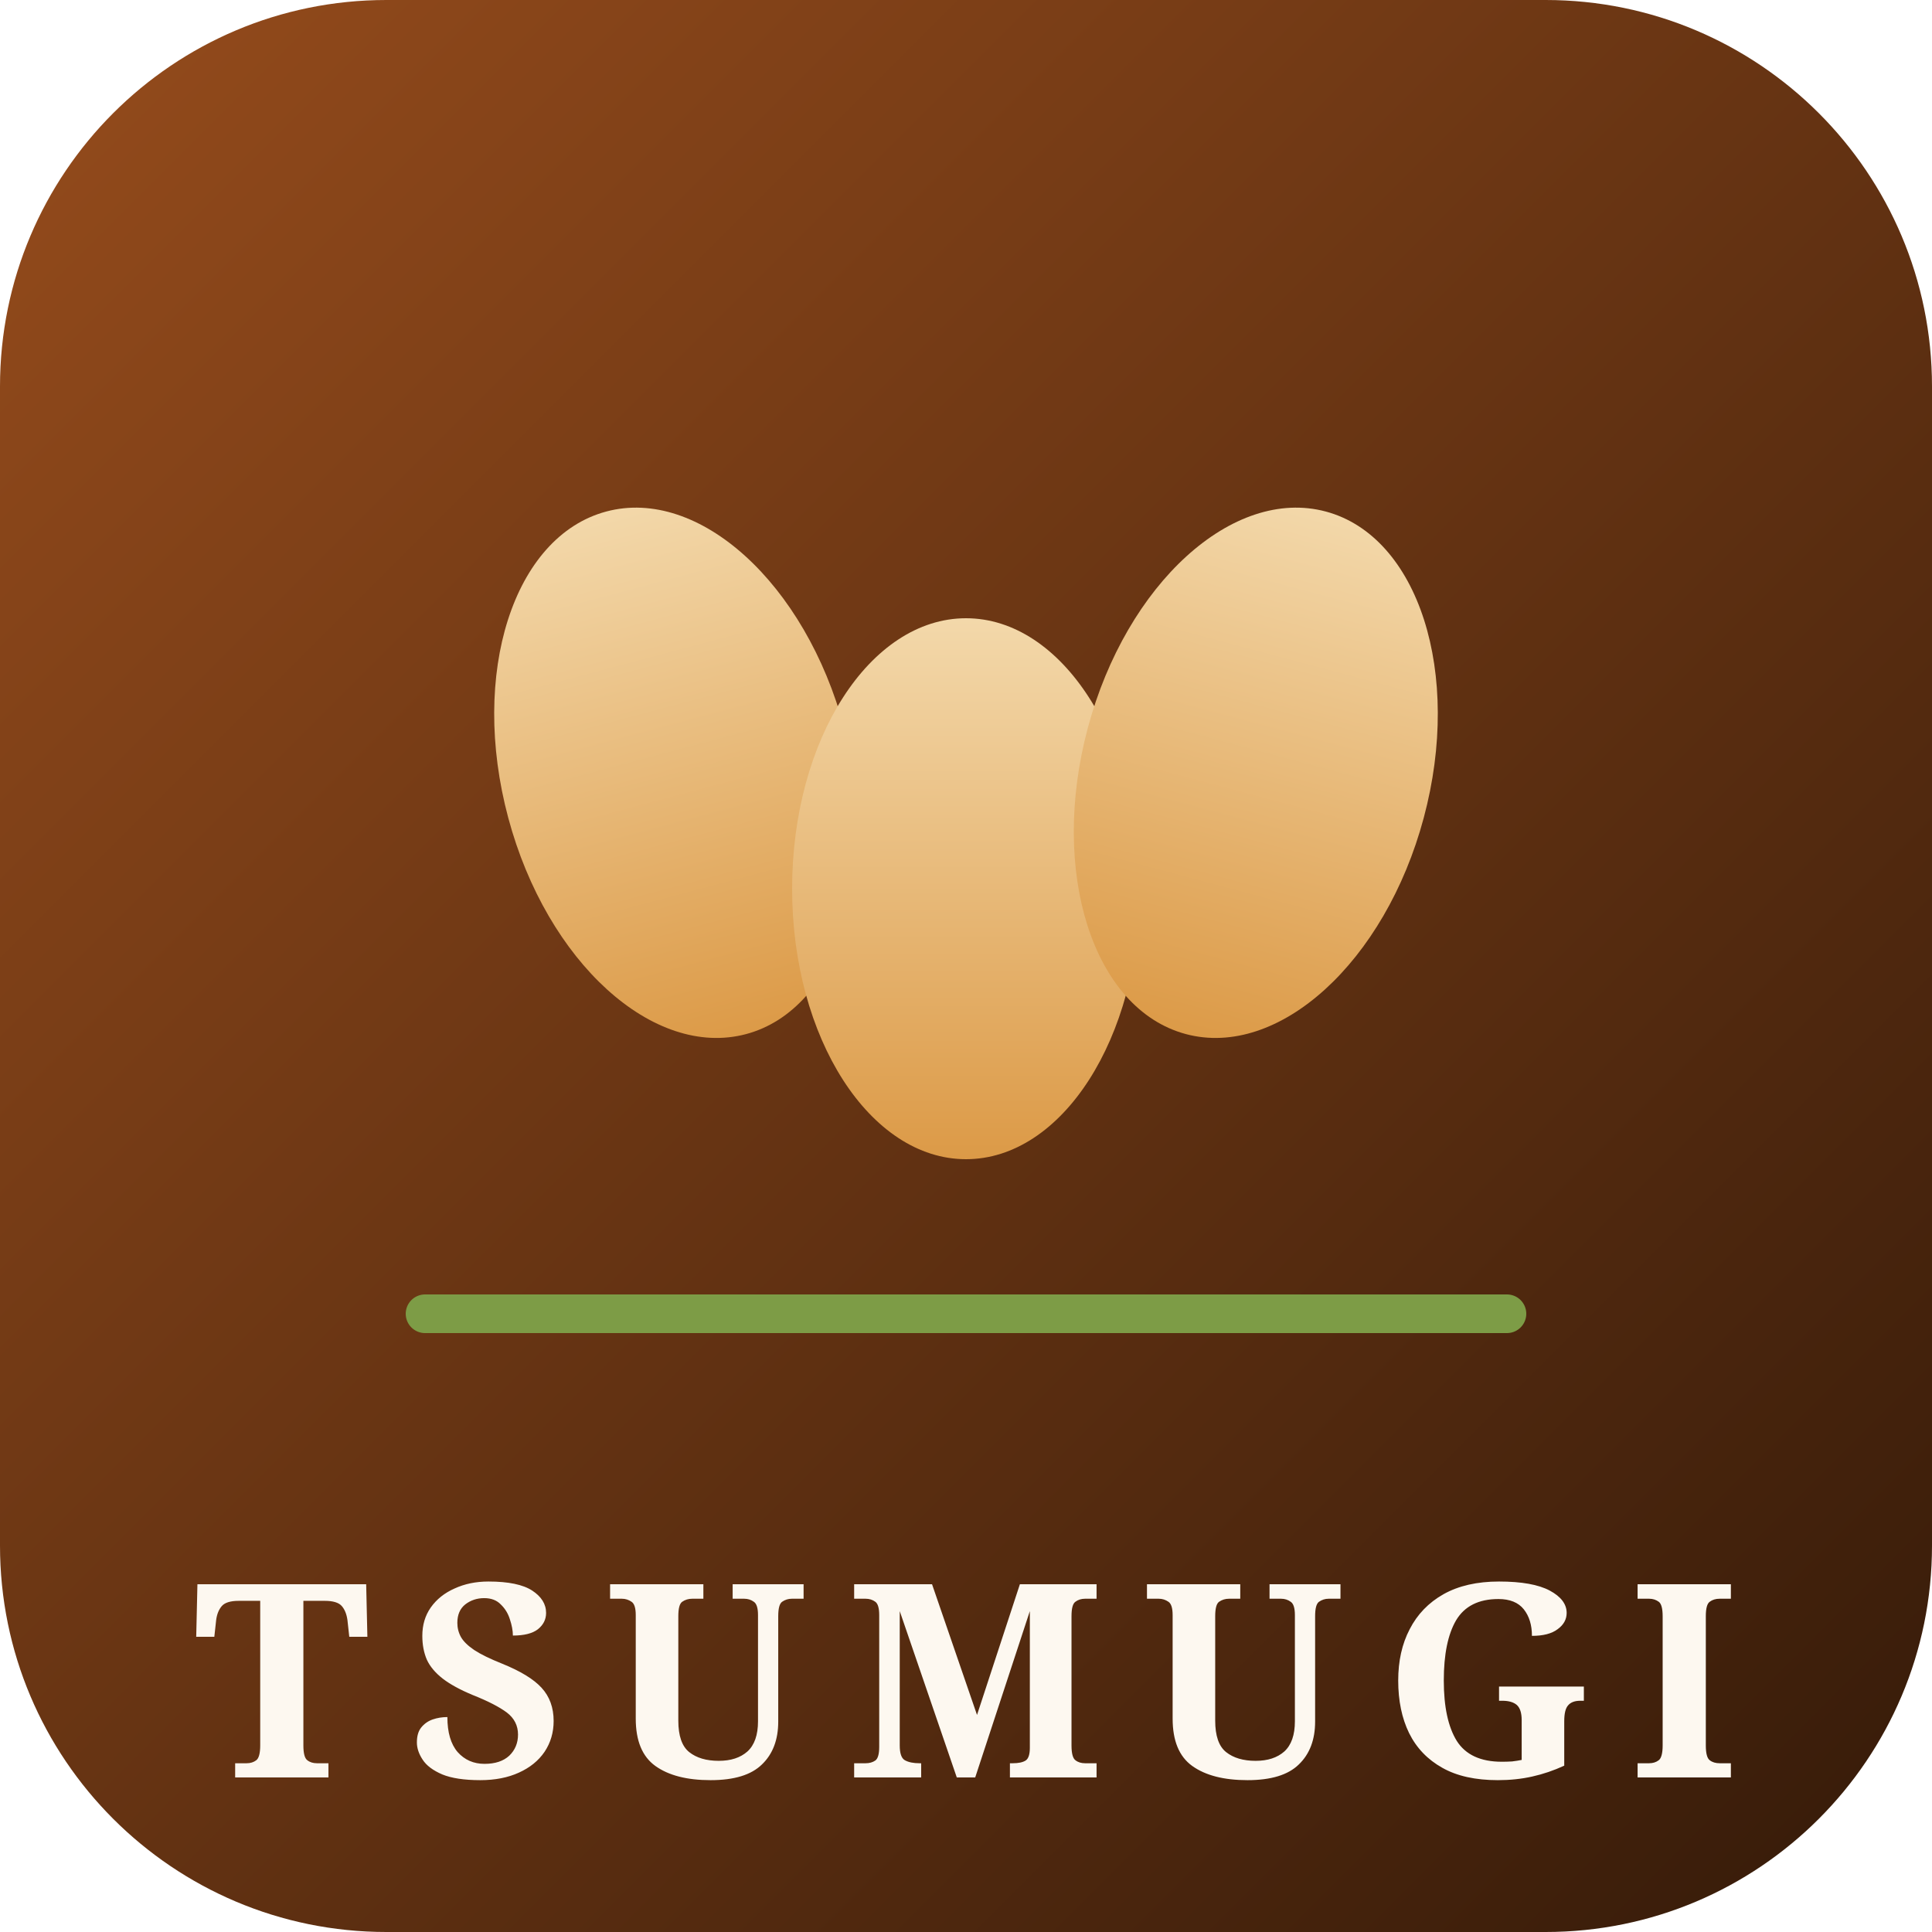
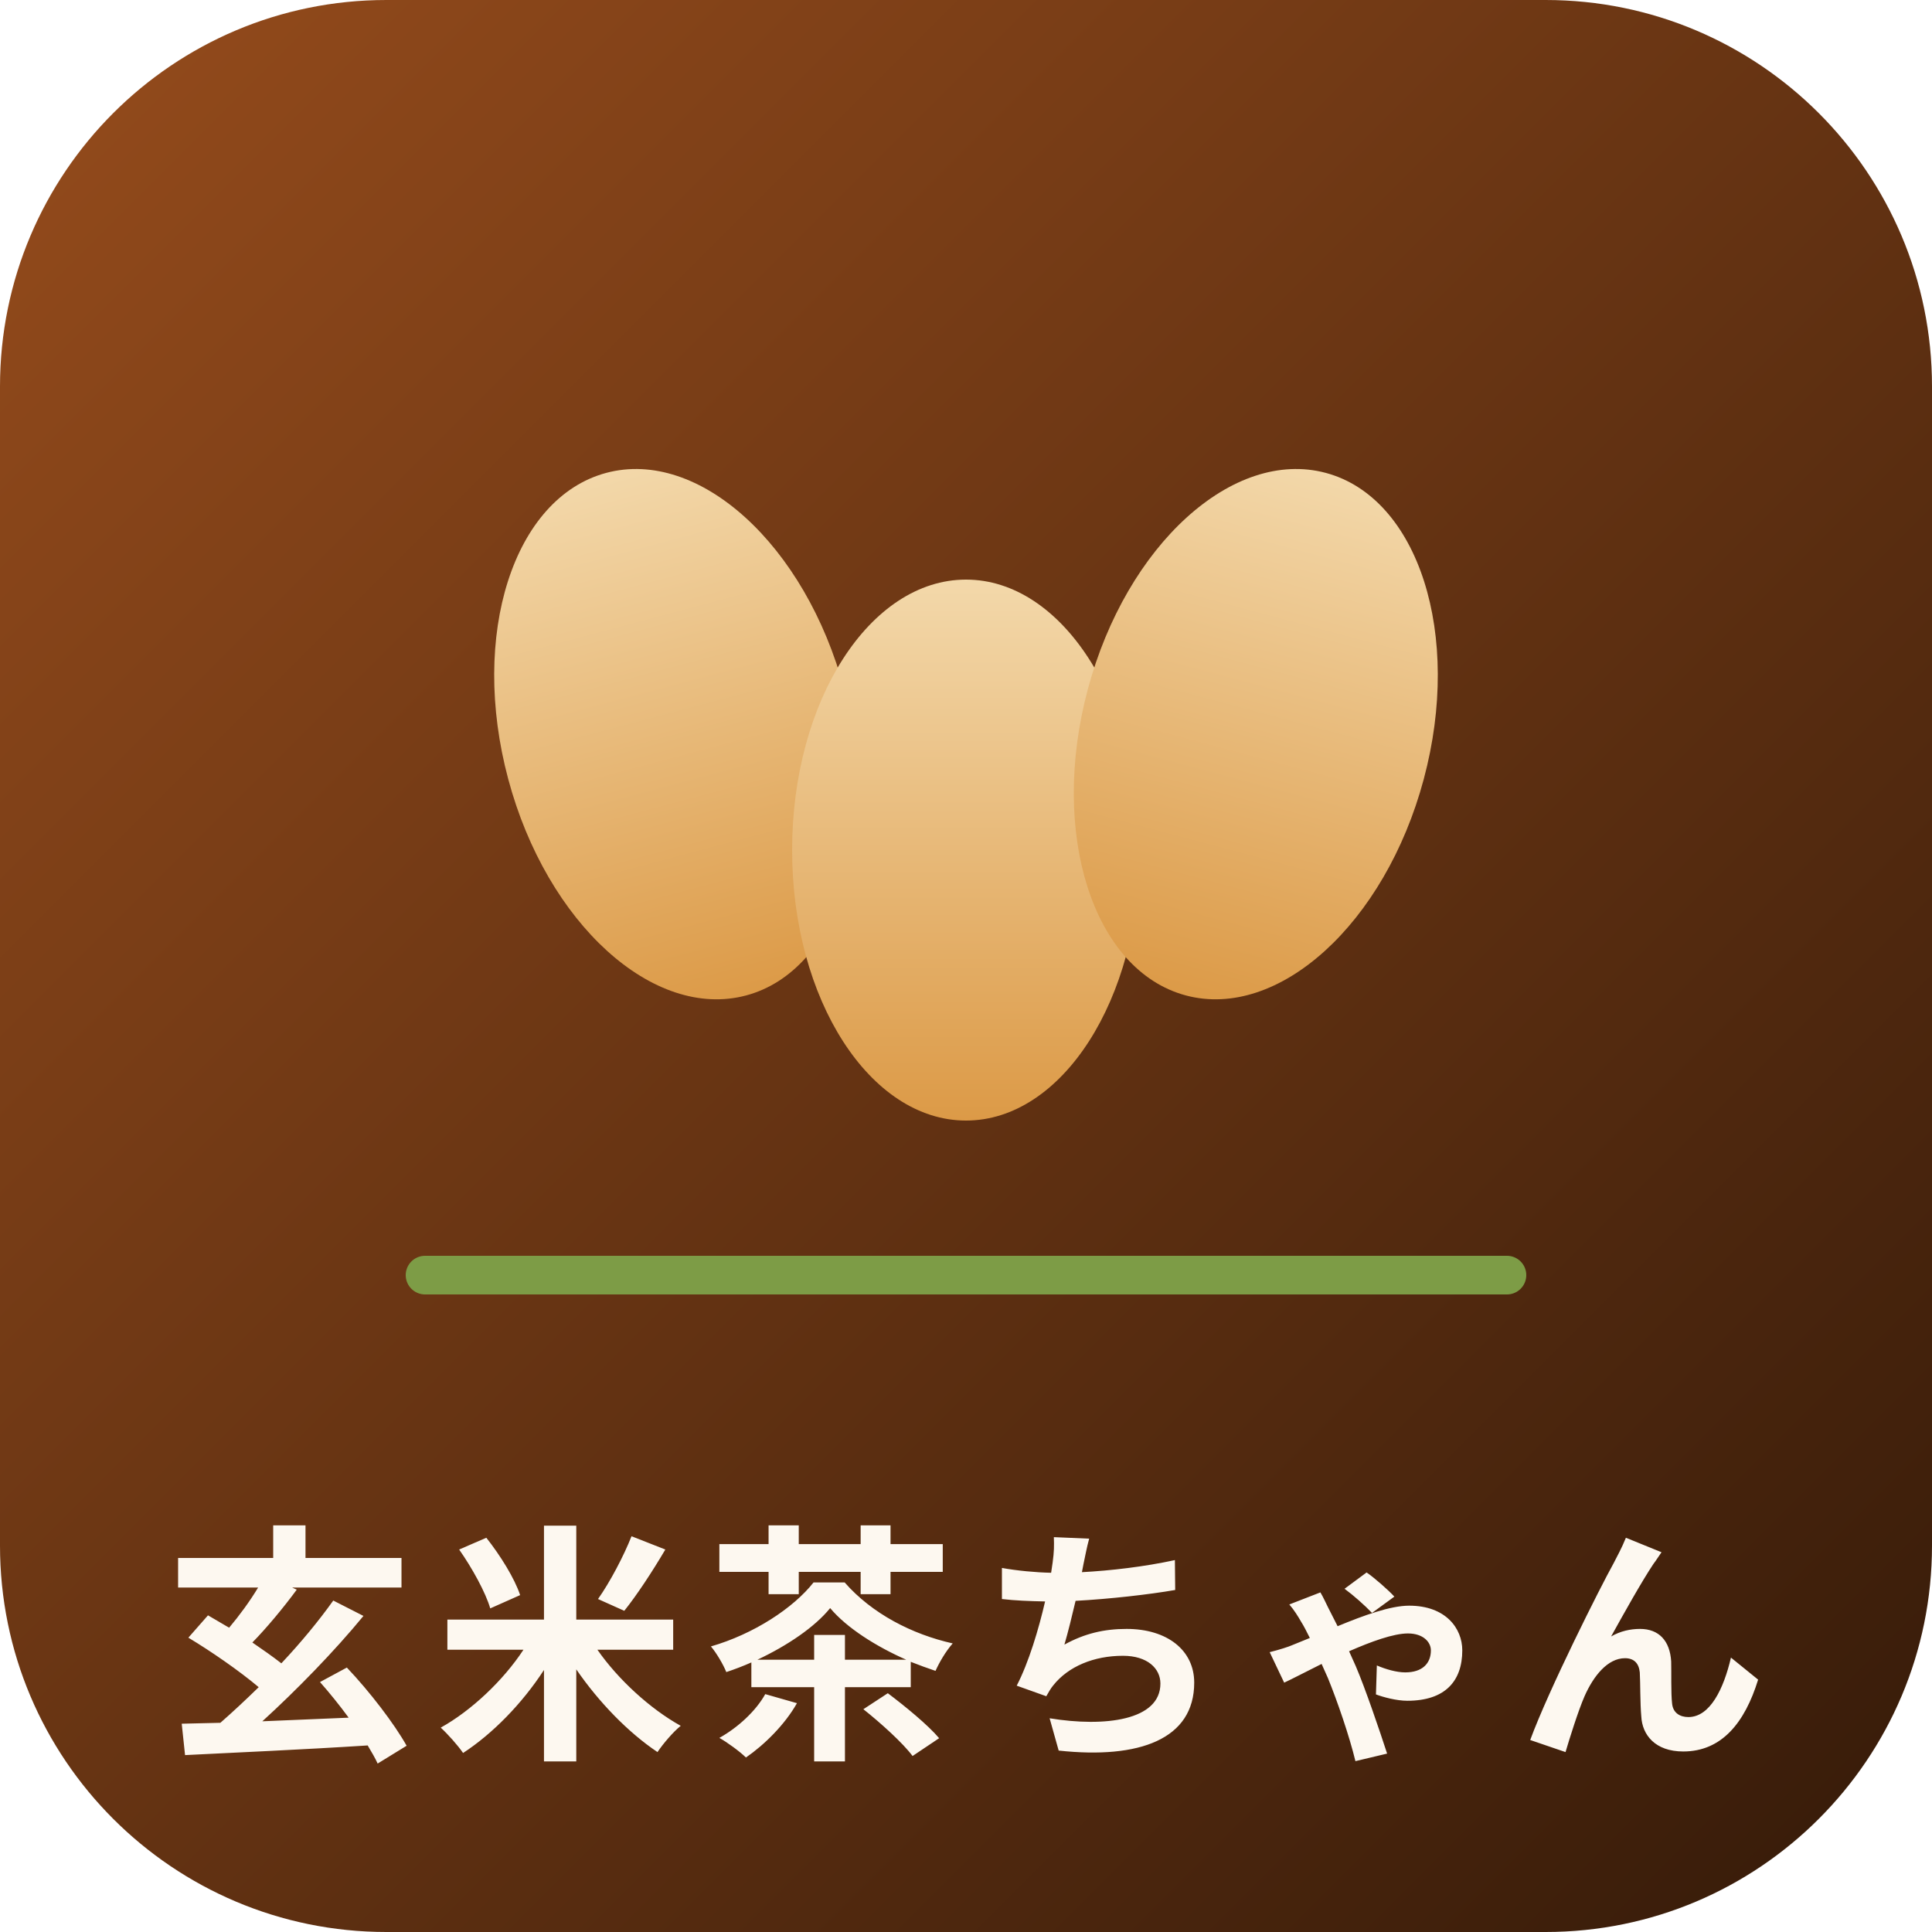
<svg xmlns="http://www.w3.org/2000/svg" viewBox="0 0 100 100" width="100" height="100">
  <defs>
-     <linearGradient id="tg-bg" x1="0%" y1="0%" x2="100%" y2="100%">
+     <linearGradient id="gc-bg" x1="0%" y1="0%" x2="100%" y2="100%">
      <stop offset="0%" stop-color="#964c1c" />
      <stop offset="100%" stop-color="#341a09" />
    </linearGradient>
-     <linearGradient id="tg-grain" x1="0%" y1="0%" x2="0%" y2="100%">
+     <linearGradient id="gc-grain" x1="0%" y1="0%" x2="0%" y2="100%">
      <stop offset="0%" stop-color="#f3d8aa" />
      <stop offset="100%" stop-color="#dc9a47" />
    </linearGradient>
  </defs>
-   <rect width="100" height="100" rx="20" fill="url(#tg-bg)" />
-   <ellipse cx="35" cy="40" rx="9" ry="14" fill="url(#tg-grain)" transform="rotate(-15 35 40)" />
-   <ellipse cx="50" cy="46" rx="9" ry="14" fill="url(#tg-grain)" />
-   <ellipse cx="65" cy="40" rx="9" ry="14" fill="url(#tg-grain)" transform="rotate(15 65 40)" />
-   <line x1="22" y1="68" x2="78" y2="68" stroke="#7d9c46" stroke-width="2" stroke-linecap="round" />
-   <text x="50" y="92" text-anchor="middle" font-family="serif" font-size="14" font-weight="700" fill="#fdf8f0" letter-spacing="2">
-     TSUMUGI
+   <rect width="100" height="100" rx="20" fill="url(#gc-bg)" />
+   <ellipse cx="35" cy="38" rx="9" ry="14" fill="url(#gc-grain)" transform="rotate(-15 35 38)" />
+   <ellipse cx="50" cy="44" rx="9" ry="14" fill="url(#gc-grain)" />
+   <ellipse cx="65" cy="38" rx="9" ry="14" fill="url(#gc-grain)" transform="rotate(15 65 38)" />
+   <line x1="22" y1="66" x2="78" y2="66" stroke="#7d9c46" stroke-width="2" stroke-linecap="round" />
+   <text x="50" y="90" text-anchor="middle" font-family="serif" font-size="13" font-weight="700" fill="#fdf8f0" letter-spacing="1">
+     玄米茶ちゃん
  </text>
</svg>
